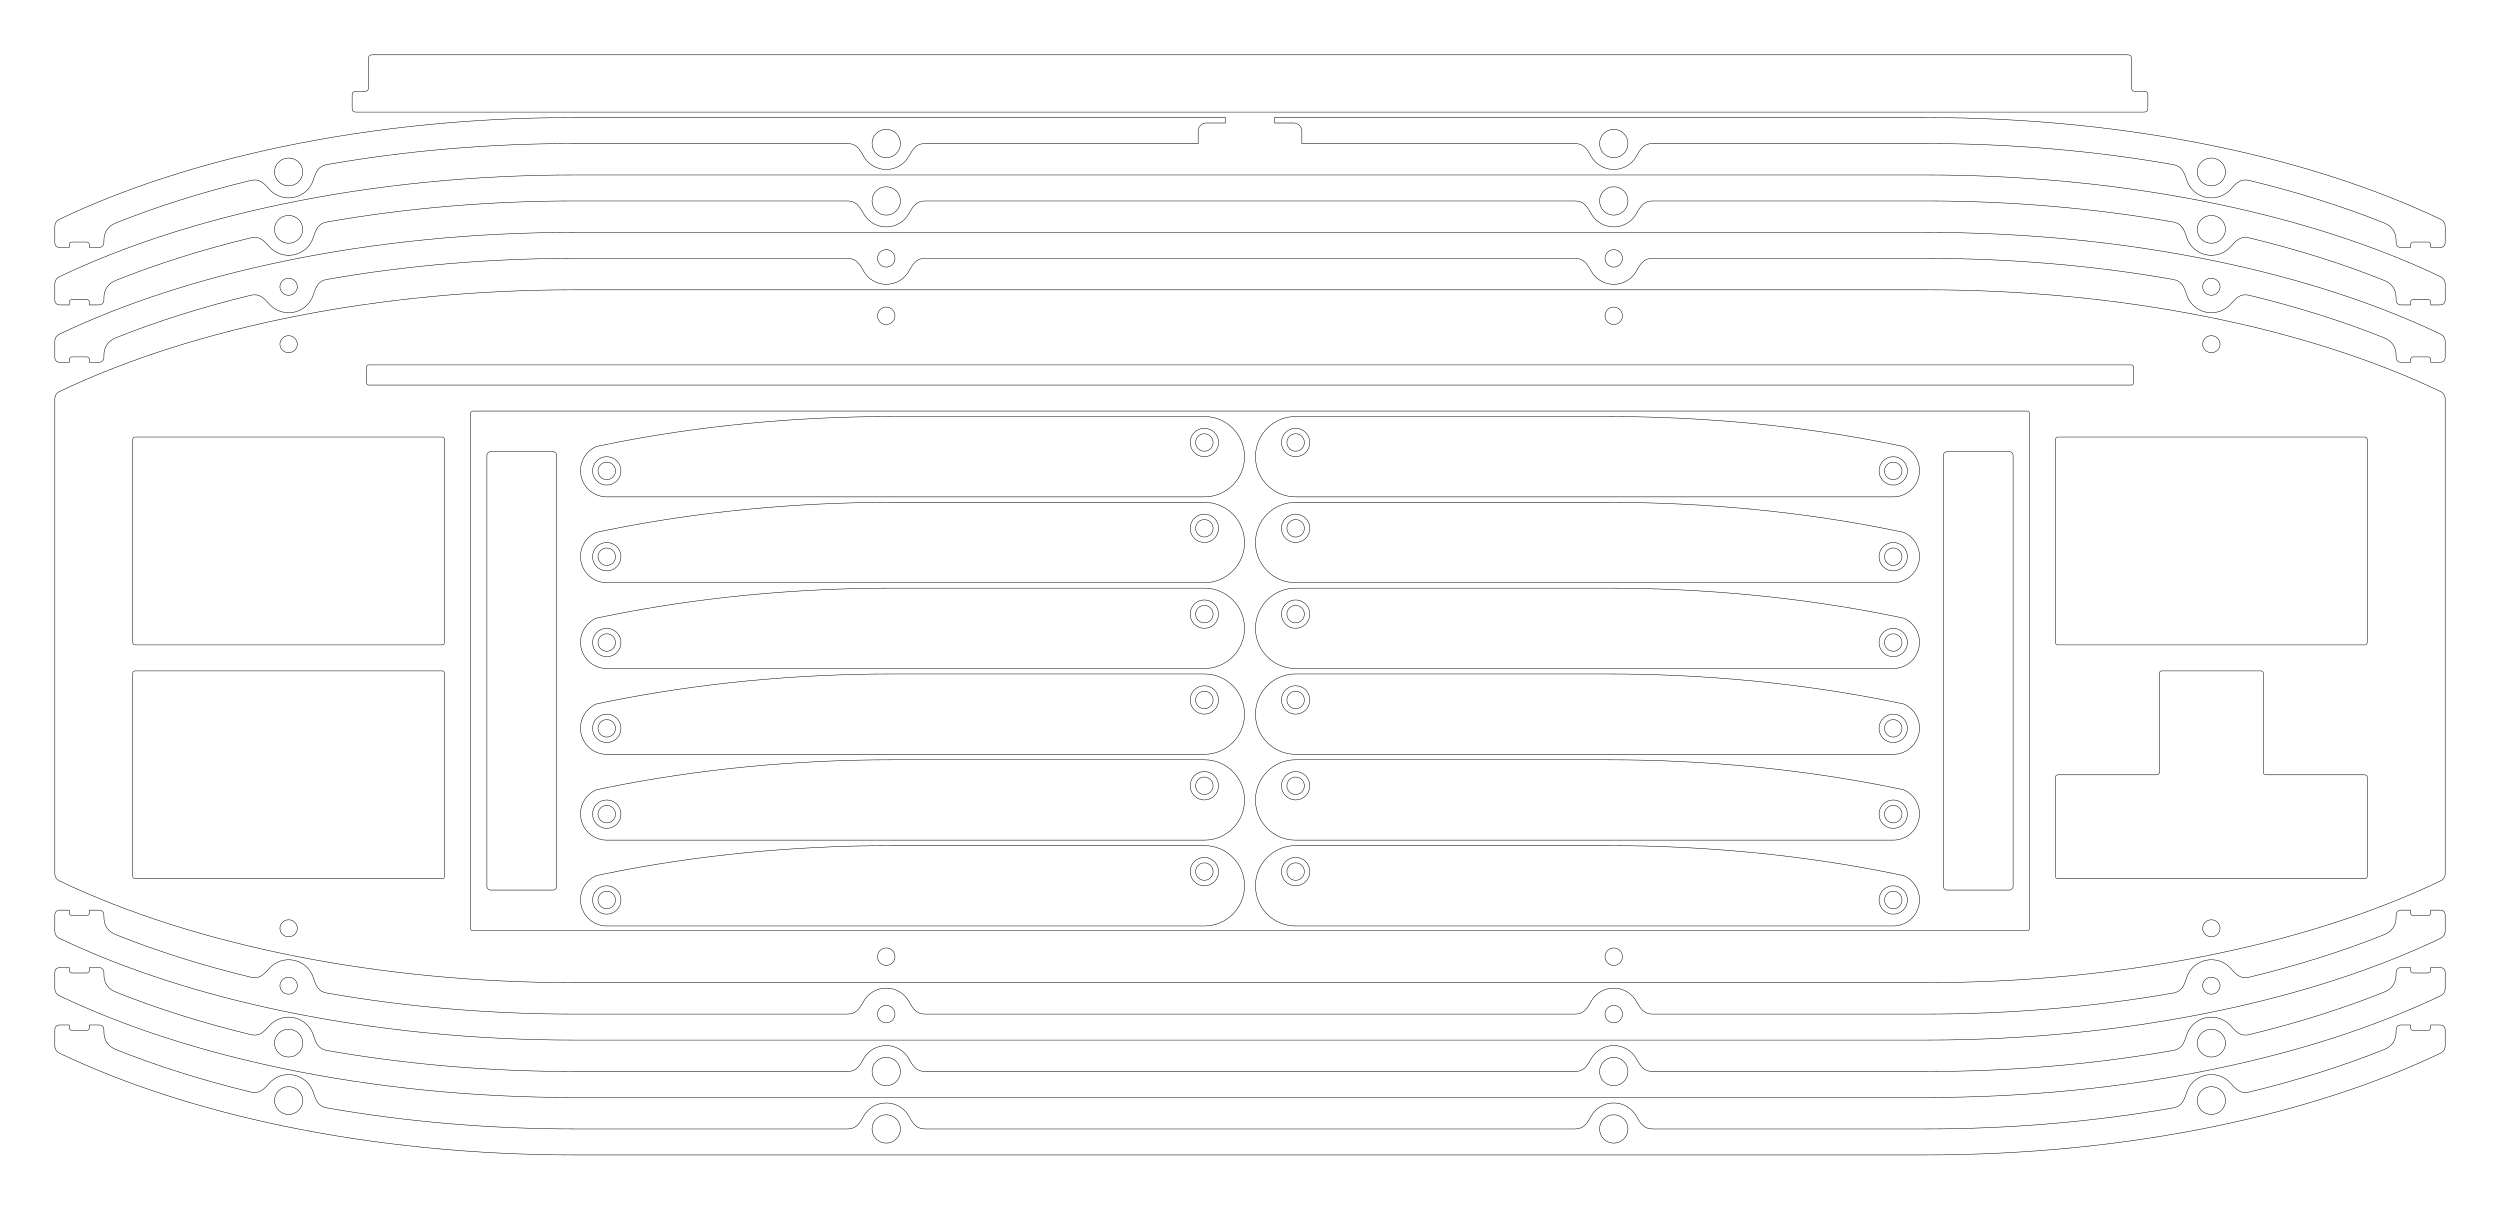
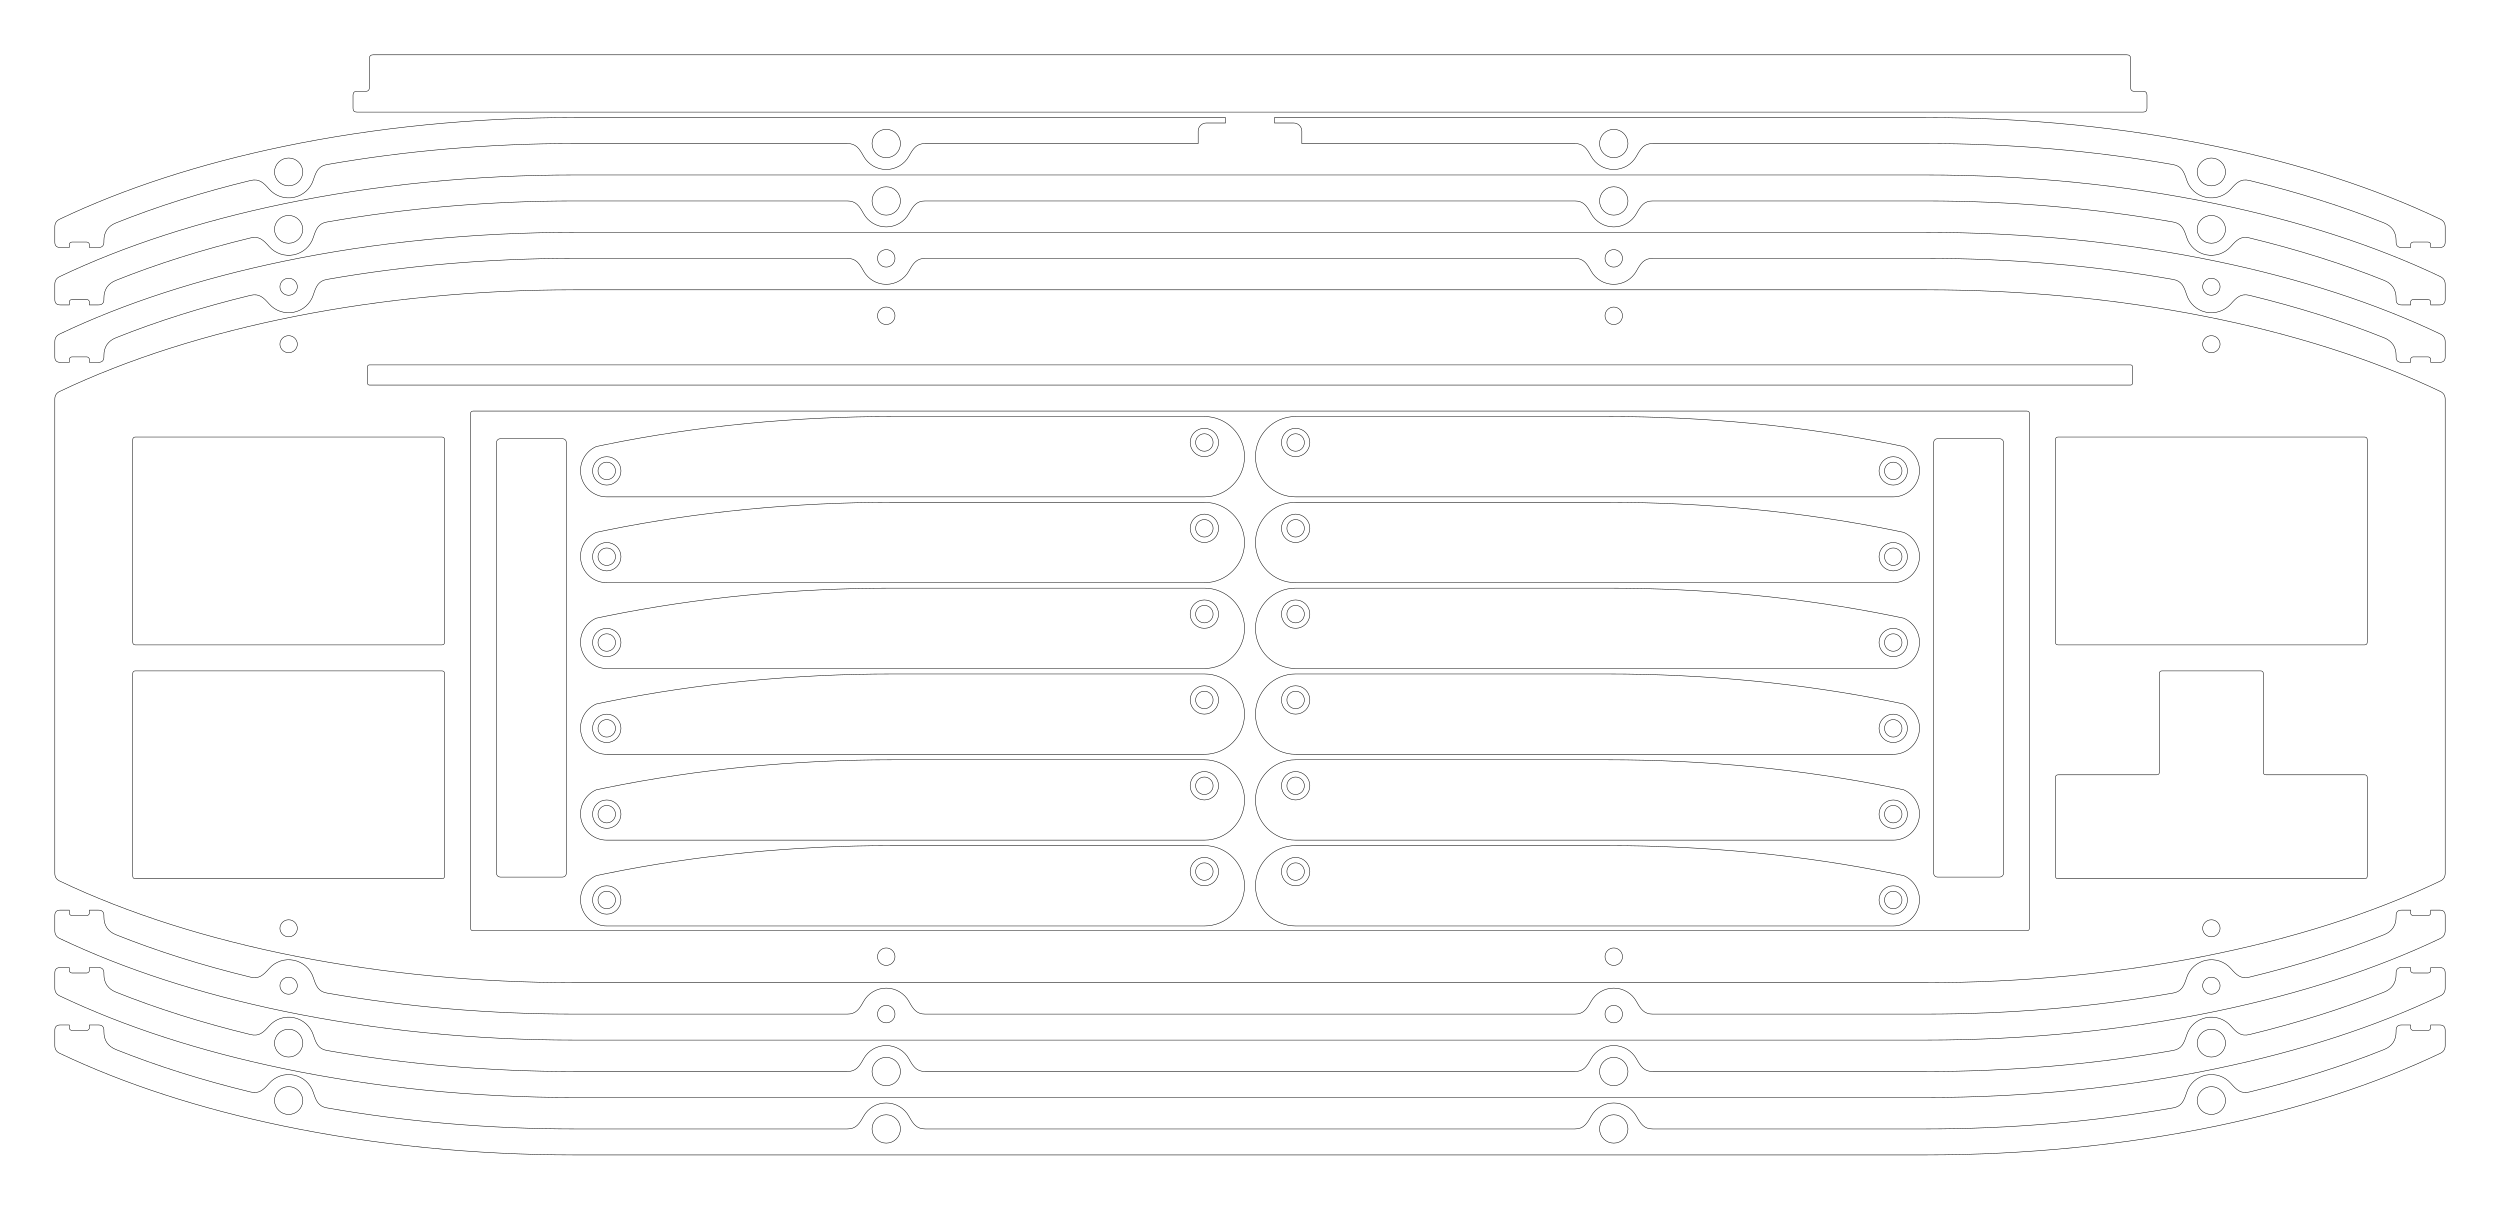
<svg xmlns="http://www.w3.org/2000/svg" width="458.24mm" height="221.74mm" viewBox="-229.12 -116.62 458.24 221.74" version="1.1">
  <g transform="scale(1,-1)" stroke-linecap="round">
    <g fill="none" stroke="rgb(0,0,0)" stroke-width="0.09">
-       <path d="M -123.825,63.5 L 123.825,63.5 A 133.35,63.5 0.0 0,0 218.174,44.874 C 218.776,44.588 219.075,44.107 219.075,43.441 L 219.075,-43.441 C 219.075,-44.107 218.776,-44.588 218.174,-44.874 A 133.35,63.5 0.0 0,0 123.825,-63.5 L -123.825,-63.5 A 133.35,63.5 0.0 0,0 -218.174,-44.874 C -218.776,-44.588 -219.075,-44.107 -219.075,-43.441 L -219.075,43.441 C -219.075,44.107 -218.776,44.588 -218.174,44.874 A 133.35,63.5 0.0 0,0 -123.825,63.5 M -174.613,-53.532 A 1.6,1.6 0.0 0,1 -177.812,-53.532 A 1.6,1.6 0.0 0,1 -174.613,-53.532 M -65.075,-58.737 A 1.6,1.6 0.0 0,1 -68.275,-58.737 A 1.6,1.6 0.0 0,1 -65.075,-58.737 M -204.787,-43.95 C -204.787,-44.283 -204.621,-44.45 -204.287,-44.45 L -148.137,-44.45 C -147.804,-44.45 -147.637,-44.283 -147.637,-43.95 L -147.637,-6.85 C -147.637,-6.517 -147.804,-6.35 -148.137,-6.35 L -204.287,-6.35 C -204.621,-6.35 -204.787,-6.517 -204.787,-6.85 L -204.787,-43.95 M 68.275,-58.737 A 1.6,1.6 0.0 0,1 65.075,-58.737 A 1.6,1.6 0.0 0,1 68.275,-58.737 M 177.812,-53.532 A 1.6,1.6 0.0 0,1 174.613,-53.532 A 1.6,1.6 0.0 0,1 177.812,-53.532 M -142.875,-53.475 C -142.875,-53.808 -142.708,-53.975 -142.375,-53.975 L 142.375,-53.975 C 142.708,-53.975 142.875,-53.808 142.875,-53.475 L 142.875,40.775 C 142.875,41.108 142.708,41.275 142.375,41.275 L -142.375,41.275 C -142.708,41.275 -142.875,41.108 -142.875,40.775 L -142.875,-53.475 M 147.637,-43.95 C 147.637,-44.283 147.804,-44.45 148.137,-44.45 L 204.287,-44.45 C 204.621,-44.45 204.787,-44.283 204.787,-43.95 L 204.787,-25.9 C 204.787,-25.567 204.621,-25.4 204.287,-25.4 L 186.238,-25.4 C 185.904,-25.4 185.738,-25.233 185.738,-24.9 L 185.738,-6.85 C 185.738,-6.517 185.571,-6.35 185.238,-6.35 L 167.188,-6.35 C 166.854,-6.35 166.688,-6.517 166.688,-6.85 L 166.688,-24.9 C 166.688,-25.233 166.521,-25.4 166.188,-25.4 L 148.137,-25.4 C 147.804,-25.4 147.637,-25.567 147.637,-25.9 L 147.637,-43.95 M -204.787,-1.087 C -204.787,-1.421 -204.621,-1.587 -204.287,-1.587 L -148.137,-1.587 C -147.804,-1.587 -147.637,-1.421 -147.637,-1.087 L -147.637,36.013 C -147.637,36.346 -147.804,36.513 -148.137,36.513 L -204.287,36.513 C -204.621,36.513 -204.787,36.346 -204.787,36.013 L -204.787,-1.087 M -174.613,53.532 A 1.6,1.6 0.0 0,1 -177.812,53.532 A 1.6,1.6 0.0 0,1 -174.613,53.532 M -65.075,58.737 A 1.6,1.6 0.0 0,1 -68.275,58.737 A 1.6,1.6 0.0 0,1 -65.075,58.737 M 147.637,-1.087 C 147.637,-1.421 147.804,-1.587 148.137,-1.587 L 204.287,-1.587 C 204.621,-1.587 204.787,-1.421 204.787,-1.087 L 204.787,36.013 C 204.787,36.346 204.621,36.513 204.287,36.513 L 148.137,36.513 C 147.804,36.513 147.637,36.346 147.637,36.013 L 147.637,-1.087 M -161.925,46.388 A 0.35,0.35 0.0 0,1 -161.575,46.038 L 161.575,46.038 A 0.35,0.35 0.0 0,1 161.925,46.388 L 161.925,49.388 A 0.35,0.35 0.0 0,1 161.575,49.737 L -161.575,49.737 A 0.35,0.35 0.0 0,1 -161.925,49.388 L -161.925,46.388 M 68.275,58.737 A 1.6,1.6 0.0 0,1 65.075,58.737 A 1.6,1.6 0.0 0,1 68.275,58.737 M 177.812,53.532 A 1.6,1.6 0.0 0,1 174.613,53.532 A 1.6,1.6 0.0 0,1 177.812,53.532" />
+       <path d="M -123.825,63.5 L 123.825,63.5 A 133.35,63.5 0.0 0,0 218.174,44.874 C 218.776,44.588 219.075,44.107 219.075,43.441 L 219.075,-43.441 C 219.075,-44.107 218.776,-44.588 218.174,-44.874 A 133.35,63.5 0.0 0,0 123.825,-63.5 L -123.825,-63.5 A 133.35,63.5 0.0 0,0 -218.174,-44.874 C -218.776,-44.588 -219.075,-44.107 -219.075,-43.441 L -219.075,43.441 C -219.075,44.107 -218.776,44.588 -218.174,44.874 A 133.35,63.5 0.0 0,0 -123.825,63.5 M -174.613,-53.532 A 1.6,1.6 0.0 0,1 -177.812,-53.532 A 1.6,1.6 0.0 0,1 -174.613,-53.532 M -65.075,-58.737 A 1.6,1.6 0.0 0,1 -68.275,-58.737 A 1.6,1.6 0.0 0,1 -65.075,-58.737 M -204.787,-43.95 C -204.787,-44.283 -204.621,-44.45 -204.287,-44.45 L -148.137,-44.45 C -147.804,-44.45 -147.637,-44.283 -147.637,-43.95 L -147.637,-6.85 C -147.637,-6.517 -147.804,-6.35 -148.137,-6.35 L -204.287,-6.35 C -204.621,-6.35 -204.787,-6.517 -204.787,-6.85 L -204.787,-43.95 M 68.275,-58.737 A 1.6,1.6 0.0 0,1 65.075,-58.737 A 1.6,1.6 0.0 0,1 68.275,-58.737 M 177.812,-53.532 A 1.6,1.6 0.0 0,1 174.613,-53.532 A 1.6,1.6 0.0 0,1 177.812,-53.532 M -142.875,-53.475 C -142.875,-53.808 -142.708,-53.975 -142.375,-53.975 L 142.375,-53.975 C 142.708,-53.975 142.875,-53.808 142.875,-53.475 L 142.875,40.775 C 142.875,41.108 142.708,41.275 142.375,41.275 L -142.375,41.275 C -142.708,41.275 -142.875,41.108 -142.875,40.775 L -142.875,-53.475 M 147.637,-43.95 C 147.637,-44.283 147.804,-44.45 148.137,-44.45 L 204.287,-44.45 C 204.621,-44.45 204.787,-44.283 204.787,-43.95 L 204.787,-25.9 C 204.787,-25.567 204.621,-25.4 204.287,-25.4 L 186.238,-25.4 C 185.904,-25.4 185.738,-25.233 185.738,-24.9 L 185.738,-6.85 C 185.738,-6.517 185.571,-6.35 185.238,-6.35 L 167.188,-6.35 C 166.854,-6.35 166.688,-6.517 166.688,-6.85 L 166.688,-24.9 C 166.688,-25.233 166.521,-25.4 166.188,-25.4 L 148.137,-25.4 C 147.804,-25.4 147.637,-25.567 147.637,-25.9 L 147.637,-43.95 M -204.787,-1.087 C -204.787,-1.421 -204.621,-1.587 -204.287,-1.587 L -148.137,-1.587 C -147.804,-1.587 -147.637,-1.421 -147.637,-1.087 L -147.637,36.013 C -147.637,36.346 -147.804,36.513 -148.137,36.513 L -204.287,36.513 C -204.621,36.513 -204.787,36.346 -204.787,36.013 L -204.787,-1.087 M -174.613,53.532 A 1.6,1.6 0.0 0,1 -177.812,53.532 A 1.6,1.6 0.0 0,1 -174.613,53.532 M -65.075,58.737 A 1.6,1.6 0.0 0,1 -68.275,58.737 A 1.6,1.6 0.0 0,1 -65.075,58.737 M 147.637,-1.087 C 147.637,-1.421 147.804,-1.587 148.137,-1.587 L 204.287,-1.587 C 204.621,-1.587 204.787,-1.421 204.787,-1.087 L 204.787,36.013 C 204.787,36.346 204.621,36.513 204.287,36.513 L 148.137,36.513 C 147.804,36.513 147.637,36.346 147.637,36.013 L 147.637,-1.087 M -161.763,46.388 A 0.35,0.35 0.0 0,1 -161.413,46.038 L 161.413,46.038 A 0.35,0.35 0.0 0,1 161.763,46.388 L 161.763,49.388 A 0.35,0.35 0.0 0,1 161.413,49.737 L -161.413,49.737 A 0.35,0.35 0.0 0,1 -161.763,49.388 L -161.763,46.388 M 68.275,58.737 A 1.6,1.6 0.0 0,1 65.075,58.737 A 1.6,1.6 0.0 0,1 68.275,58.737 M 177.812,53.532 A 1.6,1.6 0.0 0,1 174.613,53.532 A 1.6,1.6 0.0 0,1 177.812,53.532" />
      <path d="M 177.182,68.72 A 133.35,63.5 0.0 0,0 218.174,55.399 C 218.776,55.113 219.075,54.632 219.075,53.966 L 219.075,51.203 C 219.075,50.537 218.742,50.203 218.075,50.203 L 216.425,50.203 L 216.425,50.703 A 0.5,0.5 0.0 0,1 215.925,51.203 L 213.225,51.203 A 0.5,0.5 0.0 0,1 212.725,50.703 L 212.725,50.203 L 211.075,50.203 C 210.408,50.203 210.075,50.537 210.075,51.203 L 210.075,51.423 C 210.075,53.011 209.345,54.117 207.871,54.707 C 200.337,57.725 192.031,60.347 183.182,62.49 C 181.639,62.864 180.838,62.106 179.79,60.913 A 4.763,4.763 0.0 0,0 171.678,62.601 C 171.193,64.112 170.76,65.127 169.197,65.402 C 154.737,67.949 139.283,69.266 123.825,69.263 L 73.819,69.263 C 72.231,69.263 71.611,68.346 70.842,66.957 A 4.763,4.763 0.0 0,0 62.508,66.957 C 61.739,68.346 61.119,69.263 59.531,69.263 L -59.531,69.263 C -61.119,69.263 -61.739,68.346 -62.508,66.957 A 4.763,4.763 0.0 0,0 -70.842,66.957 C -71.611,68.346 -72.231,69.263 -73.819,69.263 L -123.825,69.263 C -139.283,69.266 -154.737,67.949 -169.197,65.402 C -170.76,65.127 -171.193,64.112 -171.678,62.601 A 4.763,4.763 -167.64 0,0 -179.79,60.913 C -180.838,62.106 -181.639,62.864 -183.182,62.49 C -192.031,60.347 -200.337,57.725 -207.871,54.707 C -209.345,54.117 -210.075,53.011 -210.075,51.423 L -210.075,51.203 C -210.075,50.537 -210.408,50.203 -211.075,50.203 L -212.725,50.203 L -212.725,50.703 A 0.5,0.5 0.0 0,1 -213.225,51.203 L -215.925,51.203 A 0.5,0.5 0.0 0,1 -216.425,50.703 L -216.425,50.203 L -218.075,50.203 C -218.742,50.203 -219.075,50.537 -219.075,51.203 L -219.075,53.966 C -219.075,54.632 -218.776,55.113 -218.174,55.399 A 133.35,63.5 0.0 0,0 -177.182,68.72 A 133.35,63.5 0.0 0,0 -123.825,74.025 L 123.825,74.025 A 133.35,63.5 0.0 0,0 177.182,68.72 M -174.613,64.057 A 1.6,1.6 0.0 0,1 -177.812,64.057 A 1.6,1.6 0.0 0,1 -174.613,64.057 M 177.812,64.057 A 1.6,1.6 0.0 0,1 174.613,64.057 A 1.6,1.6 0.0 0,1 177.812,64.057 M -65.075,69.263 A 1.6,1.6 0.0 0,1 -68.275,69.263 A 1.6,1.6 0.0 0,1 -65.075,69.263 M 68.275,69.263 A 1.6,1.6 0.0 0,1 65.075,69.263 A 1.6,1.6 0.0 0,1 68.275,69.263" />
      <path d="M -218.075,-50.203 L -216.425,-50.203 L -216.425,-50.703 A 0.5,0.5 0.0 0,1 -215.925,-51.203 L -213.225,-51.203 A 0.5,0.5 0.0 0,1 -212.725,-50.703 L -212.725,-50.203 L -211.075,-50.203 C -210.408,-50.203 -210.075,-50.537 -210.075,-51.203 L -210.075,-51.423 C -210.075,-53.011 -209.345,-54.117 -207.871,-54.707 C -200.337,-57.725 -192.031,-60.347 -183.182,-62.49 C -181.639,-62.864 -180.838,-62.106 -179.79,-60.913 A 4.763,4.763 -11.146 0,0 -171.678,-62.601 C -171.193,-64.112 -170.76,-65.127 -169.197,-65.402 C -154.737,-67.949 -139.283,-69.266 -123.825,-69.263 L -73.819,-69.263 C -72.231,-69.263 -71.611,-68.346 -70.842,-66.957 A 4.763,4.763 0.0 0,0 -62.508,-66.957 C -61.739,-68.346 -61.119,-69.263 -59.531,-69.263 L 59.531,-69.263 C 61.119,-69.263 61.739,-68.346 62.508,-66.957 A 4.763,4.763 0.0 0,0 70.842,-66.957 C 71.611,-68.346 72.231,-69.263 73.819,-69.263 L 123.825,-69.263 C 139.283,-69.266 154.737,-67.949 169.197,-65.402 C 170.76,-65.127 171.193,-64.112 171.678,-62.601 A 4.763,4.763 0.0 0,0 179.79,-60.913 C 180.838,-62.106 181.639,-62.864 183.182,-62.49 C 192.031,-60.347 200.337,-57.725 207.871,-54.707 C 209.345,-54.117 210.075,-53.011 210.075,-51.423 L 210.075,-51.203 C 210.075,-50.537 210.408,-50.203 211.075,-50.203 L 212.725,-50.203 L 212.725,-50.703 A 0.5,0.5 0.0 0,1 213.225,-51.203 L 215.925,-51.203 A 0.5,0.5 0.0 0,1 216.425,-50.703 L 216.425,-50.203 L 218.075,-50.203 C 218.742,-50.203 219.075,-50.537 219.075,-51.203 L 219.075,-53.966 C 219.075,-54.632 218.776,-55.113 218.174,-55.399 A 133.35,63.5 0.0 0,0 177.182,-68.72 A 133.35,63.5 0.0 0,0 123.825,-74.025 L -123.825,-74.025 A 133.35,63.5 0.0 0,0 -177.182,-68.72 A 133.35,63.5 0.0 0,0 -218.174,-55.399 C -218.776,-55.113 -219.075,-54.632 -219.075,-53.966 L -219.075,-51.203 C -219.075,-50.537 -218.742,-50.203 -218.075,-50.203 M -65.075,-69.263 A 1.6,1.6 0.0 0,1 -68.275,-69.263 A 1.6,1.6 0.0 0,1 -65.075,-69.263 M 68.275,-69.263 A 1.6,1.6 0.0 0,1 65.075,-69.263 A 1.6,1.6 0.0 0,1 68.275,-69.263 M -174.613,-64.057 A 1.6,1.6 0.0 0,1 -177.812,-64.057 A 1.6,1.6 0.0 0,1 -174.613,-64.057 M 177.812,-64.057 A 1.6,1.6 0.0 0,1 174.613,-64.057 A 1.6,1.6 0.0 0,1 177.812,-64.057" />
      <path d="M 177.182,79.245 A 133.35,63.5 0.0 0,0 218.174,65.924 C 218.776,65.638 219.075,65.157 219.075,64.491 L 219.075,61.728 C 219.075,61.062 218.742,60.728 218.075,60.728 L 216.425,60.728 L 216.425,61.228 A 0.5,0.5 0.0 0,1 215.925,61.728 L 213.225,61.728 A 0.5,0.5 0.0 0,1 212.725,61.228 L 212.725,60.728 L 211.075,60.728 C 210.408,60.728 210.075,61.062 210.075,61.728 L 210.075,61.948 C 210.075,63.536 209.345,64.642 207.871,65.232 C 200.337,68.25 192.031,70.872 183.182,73.015 C 181.639,73.389 180.838,72.631 179.79,71.438 A 4.763,4.763 0.0 0,0 171.678,73.126 C 171.193,74.637 170.76,75.652 169.197,75.927 C 154.737,78.474 139.283,79.791 123.825,79.787 L 73.819,79.787 C 72.231,79.787 71.611,78.871 70.842,77.482 A 4.763,4.763 0.0 0,0 62.508,77.482 C 61.739,78.871 61.119,79.787 59.531,79.787 L -59.531,79.787 C -61.119,79.787 -61.739,78.871 -62.508,77.482 A 4.763,4.763 0.0 0,0 -70.842,77.482 C -71.611,78.871 -72.231,79.787 -73.819,79.787 L -123.825,79.787 C -139.283,79.791 -154.737,78.474 -169.197,75.927 C -170.76,75.652 -171.193,74.637 -171.678,73.126 A 4.763,4.763 -167.64 0,0 -179.79,71.438 C -180.838,72.631 -181.639,73.389 -183.182,73.015 C -192.031,70.872 -200.337,68.25 -207.871,65.232 C -209.345,64.642 -210.075,63.536 -210.075,61.948 L -210.075,61.728 C -210.075,61.062 -210.408,60.728 -211.075,60.728 L -212.725,60.728 L -212.725,61.228 A 0.5,0.5 0.0 0,1 -213.225,61.728 L -215.925,61.728 A 0.5,0.5 0.0 0,1 -216.425,61.228 L -216.425,60.728 L -218.075,60.728 C -218.742,60.728 -219.075,61.062 -219.075,61.728 L -219.075,64.491 C -219.075,65.157 -218.776,65.638 -218.174,65.924 A 133.35,63.5 0.0 0,0 -177.182,79.245 A 133.35,63.5 0.0 0,0 -123.825,84.55 L 123.825,84.55 A 133.35,63.5 0.0 0,0 177.182,79.245 M -173.613,74.582 A 2.6,2.6 0.0 0,1 -178.812,74.582 A 2.6,2.6 0.0 0,1 -173.613,74.582 M 178.812,74.582 A 2.6,2.6 0.0 0,1 173.613,74.582 A 2.6,2.6 0.0 0,1 178.812,74.582 M -64.075,79.787 A 2.6,2.6 0.0 0,1 -69.275,79.787 A 2.6,2.6 0.0 0,1 -64.075,79.787 M 69.275,79.787 A 2.6,2.6 0.0 0,1 64.075,79.787 A 2.6,2.6 0.0 0,1 69.275,79.787" />
      <path d="M -218.075,-60.728 L -216.425,-60.728 L -216.425,-61.228 A 0.5,0.5 0.0 0,1 -215.925,-61.728 L -213.225,-61.728 A 0.5,0.5 0.0 0,1 -212.725,-61.228 L -212.725,-60.728 L -211.075,-60.728 C -210.408,-60.728 -210.075,-61.062 -210.075,-61.728 L -210.075,-61.948 C -210.075,-63.536 -209.345,-64.642 -207.871,-65.232 C -200.337,-68.25 -192.031,-70.872 -183.182,-73.015 C -181.639,-73.389 -180.838,-72.631 -179.79,-71.438 A 4.763,4.763 -11.146 0,0 -171.678,-73.126 C -171.193,-74.637 -170.76,-75.652 -169.197,-75.927 C -154.737,-78.474 -139.283,-79.791 -123.825,-79.787 L -73.819,-79.787 C -72.231,-79.787 -71.611,-78.871 -70.842,-77.482 A 4.763,4.763 0.0 0,0 -62.508,-77.482 C -61.739,-78.871 -61.119,-79.787 -59.531,-79.787 L 59.531,-79.787 C 61.119,-79.787 61.739,-78.871 62.508,-77.482 A 4.763,4.763 0.0 0,0 70.842,-77.482 C 71.611,-78.871 72.231,-79.787 73.819,-79.787 L 123.825,-79.787 C 139.283,-79.791 154.737,-78.474 169.197,-75.927 C 170.76,-75.652 171.193,-74.637 171.678,-73.126 A 4.763,4.763 0.0 0,0 179.79,-71.438 C 180.838,-72.631 181.639,-73.389 183.182,-73.015 C 192.031,-70.872 200.337,-68.25 207.871,-65.232 C 209.345,-64.642 210.075,-63.536 210.075,-61.948 L 210.075,-61.728 C 210.075,-61.062 210.408,-60.728 211.075,-60.728 L 212.725,-60.728 L 212.725,-61.228 A 0.5,0.5 0.0 0,1 213.225,-61.728 L 215.925,-61.728 A 0.5,0.5 0.0 0,1 216.425,-61.228 L 216.425,-60.728 L 218.075,-60.728 C 218.742,-60.728 219.075,-61.062 219.075,-61.728 L 219.075,-64.491 C 219.075,-65.157 218.776,-65.638 218.174,-65.924 A 133.35,63.5 0.0 0,0 177.182,-79.245 A 133.35,63.5 0.0 0,0 123.825,-84.55 L -123.825,-84.55 A 133.35,63.5 0.0 0,0 -177.182,-79.245 A 133.35,63.5 0.0 0,0 -218.174,-65.924 C -218.776,-65.638 -219.075,-65.157 -219.075,-64.491 L -219.075,-61.728 C -219.075,-61.062 -218.742,-60.728 -218.075,-60.728 M -64.075,-79.787 A 2.6,2.6 0.0 0,1 -69.275,-79.787 A 2.6,2.6 0.0 0,1 -64.075,-79.787 M 69.275,-79.787 A 2.6,2.6 0.0 0,1 64.075,-79.787 A 2.6,2.6 0.0 0,1 69.275,-79.787 M -173.613,-74.582 A 2.6,2.6 0.0 0,1 -178.812,-74.582 A 2.6,2.6 0.0 0,1 -173.613,-74.582 M 178.812,-74.582 A 2.6,2.6 0.0 0,1 173.613,-74.582 A 2.6,2.6 0.0 0,1 178.812,-74.582" />
      <path d="M -4.5,95.075 L -4.5,94.075 L -8.0,94.075 A 1.5,1.5 0.0 0,1 -9.5,92.575 L -9.5,90.312 L -59.531,90.312 C -61.119,90.312 -61.739,89.396 -62.508,88.007 A 4.763,4.763 0.0 0,0 -70.842,88.007 C -71.611,89.396 -72.231,90.312 -73.819,90.312 L -123.825,90.312 C -139.283,90.316 -154.737,88.999 -169.197,86.452 C -170.76,86.177 -171.193,85.162 -171.678,83.651 A 4.763,4.763 -167.64 0,0 -179.79,81.963 C -180.838,83.156 -181.639,83.914 -183.182,83.54 C -192.031,81.397 -200.337,78.775 -207.871,75.757 C -209.345,75.167 -210.075,74.061 -210.075,72.473 L -210.075,72.253 C -210.075,71.587 -210.408,71.253 -211.075,71.253 L -212.725,71.253 L -212.725,71.753 A 0.5,0.5 0.0 0,1 -213.225,72.253 L -215.925,72.253 A 0.5,0.5 0.0 0,1 -216.425,71.753 L -216.425,71.253 L -218.075,71.253 C -218.742,71.253 -219.075,71.587 -219.075,72.253 L -219.075,75.016 C -219.075,75.682 -218.776,76.163 -218.174,76.449 A 133.35,63.5 0.0 0,0 -177.182,89.77 A 133.35,63.5 0.0 0,0 -123.825,95.075 L -4.5,95.075 M -173.613,85.107 A 2.6,2.6 0.0 0,1 -178.812,85.107 A 2.6,2.6 0.0 0,1 -173.613,85.107 M -64.075,90.312 A 2.6,2.6 0.0 0,1 -69.275,90.312 A 2.6,2.6 0.0 0,1 -64.075,90.312" />
      <path d="M 218.174,76.449 C 218.776,76.163 219.075,75.682 219.075,75.016 L 219.075,72.253 C 219.075,71.587 218.742,71.253 218.075,71.253 L 216.425,71.253 L 216.425,71.753 A 0.5,0.5 0.0 0,1 215.925,72.253 L 213.225,72.253 A 0.5,0.5 0.0 0,1 212.725,71.753 L 212.725,71.253 L 211.075,71.253 C 210.408,71.253 210.075,71.587 210.075,72.253 L 210.075,72.473 C 210.075,74.061 209.345,75.167 207.871,75.757 C 200.337,78.775 192.031,81.397 183.182,83.54 C 181.639,83.914 180.838,83.156 179.79,81.963 A 4.763,4.763 0.0 0,0 171.678,83.651 C 171.193,85.162 170.76,86.177 169.197,86.452 C 154.737,88.999 139.283,90.316 123.825,90.312 L 73.819,90.312 C 72.231,90.312 71.611,89.396 70.842,88.007 A 4.763,4.763 0.0 0,0 62.508,88.007 C 61.739,89.396 61.119,90.312 59.531,90.312 L 9.5,90.312 L 9.5,92.575 A 1.5,1.5 0.0 0,1 8.0,94.075 L 4.5,94.075 L 4.5,95.075 L 123.825,95.075 A 133.35,63.5 0.0 0,0 177.182,89.77 A 133.35,63.5 0.0 0,0 218.174,76.449 M 178.812,85.107 A 2.6,2.6 0.0 0,1 173.613,85.107 A 2.6,2.6 0.0 0,1 178.812,85.107 M 69.275,90.312 A 2.6,2.6 0.0 0,1 64.075,90.312 A 2.6,2.6 0.0 0,1 69.275,90.312" />
      <path d="M -218.075,-71.253 L -216.425,-71.253 L -216.425,-71.753 A 0.5,0.5 0.0 0,1 -215.925,-72.253 L -213.225,-72.253 A 0.5,0.5 0.0 0,1 -212.725,-71.753 L -212.725,-71.253 L -211.075,-71.253 C -210.408,-71.253 -210.075,-71.587 -210.075,-72.253 L -210.075,-72.473 C -210.075,-74.061 -209.345,-75.167 -207.871,-75.757 C -200.337,-78.775 -192.031,-81.397 -183.182,-83.54 C -181.639,-83.914 -180.838,-83.156 -179.79,-81.963 A 4.763,4.763 -11.146 0,0 -171.678,-83.651 C -171.193,-85.162 -170.76,-86.177 -169.197,-86.452 C -154.737,-88.999 -139.283,-90.316 -123.825,-90.312 L -73.819,-90.312 C -72.231,-90.312 -71.611,-89.396 -70.842,-88.007 A 4.763,4.763 0.0 0,0 -62.508,-88.007 C -61.739,-89.396 -61.119,-90.312 -59.531,-90.312 L 59.531,-90.312 C 61.119,-90.312 61.739,-89.396 62.508,-88.007 A 4.763,4.763 0.0 0,0 70.842,-88.007 C 71.611,-89.396 72.231,-90.312 73.819,-90.312 L 123.825,-90.312 C 139.283,-90.316 154.737,-88.999 169.197,-86.452 C 170.76,-86.177 171.193,-85.162 171.678,-83.651 A 4.763,4.763 0.0 0,0 179.79,-81.963 C 180.838,-83.156 181.639,-83.914 183.182,-83.54 C 192.031,-81.397 200.337,-78.775 207.871,-75.757 C 209.345,-75.167 210.075,-74.061 210.075,-72.473 L 210.075,-72.253 C 210.075,-71.587 210.408,-71.253 211.075,-71.253 L 212.725,-71.253 L 212.725,-71.753 A 0.5,0.5 0.0 0,1 213.225,-72.253 L 215.925,-72.253 A 0.5,0.5 0.0 0,1 216.425,-71.753 L 216.425,-71.253 L 218.075,-71.253 C 218.742,-71.253 219.075,-71.587 219.075,-72.253 L 219.075,-75.016 C 219.075,-75.682 218.776,-76.163 218.174,-76.449 A 133.35,63.5 0.0 0,0 177.182,-89.77 A 133.35,63.5 0.0 0,0 123.825,-95.075 L -123.825,-95.075 A 133.35,63.5 0.0 0,0 -177.182,-89.77 A 133.35,63.5 0.0 0,0 -218.174,-76.449 C -218.776,-76.163 -219.075,-75.682 -219.075,-75.016 L -219.075,-72.253 C -219.075,-71.587 -218.742,-71.253 -218.075,-71.253 M -64.075,-90.312 A 2.6,2.6 0.0 0,1 -69.275,-90.312 A 2.6,2.6 0.0 0,1 -64.075,-90.312 M 69.275,-90.312 A 2.6,2.6 0.0 0,1 64.075,-90.312 A 2.6,2.6 0.0 0,1 69.275,-90.312 M -173.613,-85.107 A 2.6,2.6 0.0 0,1 -178.812,-85.107 A 2.6,2.6 0.0 0,1 -173.613,-85.107 M 178.812,-85.107 A 2.6,2.6 0.0 0,1 173.613,-85.107 A 2.6,2.6 0.0 0,1 178.812,-85.107" />
      <path d="M -8.365,25.545 L -117.903,25.545 A 4.812,4.812 -90.0 0,0 -119.82,34.771 A 133.35,63.5 0.0 0,0 -117.903,35.17 A 133.35,63.5 0.0 0,0 -65.515,40.275 L -8.365,40.275 A 7.365,7.365 180.0 0,0 -8.365,25.545 M -115.303,30.307 A 2.6,2.6 0.0 0,1 -120.503,30.307 A 2.6,2.6 0.0 0,1 -115.303,30.307 M -5.765,35.513 A 2.6,2.6 0.0 0,1 -10.965,35.513 A 2.6,2.6 0.0 0,1 -5.765,35.513" />
      <circle cx="-8.365" cy="35.513" r="1.6" />
      <circle cx="-117.903" cy="30.307" r="1.6" />
      <path d="M 117.903,25.545 L 8.365,25.545 A 7.365,7.365 0.0 0,0 8.365,40.275 L 65.515,40.275 A 133.35,63.5 0.0 0,0 117.903,35.17 A 133.35,63.5 0.0 0,0 119.82,34.771 A 4.812,4.812 -90.0 0,0 117.903,25.545 M 120.503,30.307 A 2.6,2.6 0.0 0,1 115.303,30.307 A 2.6,2.6 0.0 0,1 120.503,30.307 M 10.965,35.513 A 2.6,2.6 0.0 0,1 5.765,35.513 A 2.6,2.6 0.0 0,1 10.965,35.513" />
      <circle cx="8.365" cy="35.513" r="1.6" />
      <circle cx="117.903" cy="30.307" r="1.6" />
      <path d="M -8.365,9.815 L -117.903,9.815 A 4.812,4.812 -90.0 0,0 -119.82,19.041 A 133.35,63.5 0.0 0,0 -117.903,19.439 A 133.35,63.5 0.0 0,0 -65.515,24.545 L -8.365,24.545 A 7.365,7.365 180.0 0,0 -8.365,9.815 M -115.303,14.577 A 2.6,2.6 0.0 0,1 -120.503,14.577 A 2.6,2.6 0.0 0,1 -115.303,14.577 M -5.765,19.782 A 2.6,2.6 0.0 0,1 -10.965,19.782 A 2.6,2.6 0.0 0,1 -5.765,19.782" />
      <circle cx="-8.365" cy="19.782" r="1.6" />
      <circle cx="-117.903" cy="14.577" r="1.6" />
      <path d="M 117.903,9.815 L 8.365,9.815 A 7.365,7.365 0.0 0,0 8.365,24.545 L 65.515,24.545 A 133.35,63.5 0.0 0,0 117.903,19.439 A 133.35,63.5 0.0 0,0 119.82,19.041 A 4.812,4.812 -90.0 0,0 117.903,9.815 M 120.503,14.577 A 2.6,2.6 0.0 0,1 115.303,14.577 A 2.6,2.6 0.0 0,1 120.503,14.577 M 10.965,19.782 A 2.6,2.6 0.0 0,1 5.765,19.782 A 2.6,2.6 0.0 0,1 10.965,19.782" />
      <circle cx="8.365" cy="19.782" r="1.6" />
      <circle cx="117.903" cy="14.577" r="1.6" />
      <path d="M -8.365,-5.915 L -117.903,-5.915 A 4.812,4.812 -90.0 0,0 -119.82,3.311 A 133.35,63.5 0.0 0,0 -117.903,3.709 A 133.35,63.5 0.0 0,0 -65.515,8.815 L -8.365,8.815 A 7.365,7.365 180.0 0,0 -8.365,-5.915 M -115.303,-1.153 A 2.6,2.6 0.0 0,1 -120.503,-1.153 A 2.6,2.6 0.0 0,1 -115.303,-1.153 M -5.765,4.052 A 2.6,2.6 0.0 0,1 -10.965,4.052 A 2.6,2.6 0.0 0,1 -5.765,4.052" />
      <circle cx="-8.365" cy="4.052" r="1.6" />
      <circle cx="-117.903" cy="-1.153" r="1.6" />
      <path d="M 117.903,-5.915 L 8.365,-5.915 A 7.365,7.365 0.0 0,0 8.365,8.815 L 65.515,8.815 A 133.35,63.5 0.0 0,0 117.903,3.709 A 133.35,63.5 0.0 0,0 119.82,3.311 A 4.812,4.812 -90.0 0,0 117.903,-5.915 M 120.503,-1.153 A 2.6,2.6 0.0 0,1 115.303,-1.153 A 2.6,2.6 0.0 0,1 120.503,-1.153 M 10.965,4.052 A 2.6,2.6 0.0 0,1 5.765,4.052 A 2.6,2.6 0.0 0,1 10.965,4.052" />
      <circle cx="8.365" cy="4.052" r="1.6" />
      <circle cx="117.903" cy="-1.153" r="1.6" />
      <path d="M -8.365,-21.645 L -117.903,-21.645 A 4.812,4.812 -90.0 0,0 -119.82,-12.419 A 133.35,63.5 0.0 0,0 -117.903,-12.021 A 133.35,63.5 0.0 0,0 -65.515,-6.915 L -8.365,-6.915 A 7.365,7.365 180.0 0,0 -8.365,-21.645 M -115.303,-16.883 A 2.6,2.6 0.0 0,1 -120.503,-16.883 A 2.6,2.6 0.0 0,1 -115.303,-16.883 M -5.765,-11.678 A 2.6,2.6 0.0 0,1 -10.965,-11.678 A 2.6,2.6 0.0 0,1 -5.765,-11.678" />
      <circle cx="-8.365" cy="-11.678" r="1.6" />
      <circle cx="-117.903" cy="-16.883" r="1.6" />
      <path d="M 117.903,-21.645 L 8.365,-21.645 A 7.365,7.365 0.0 0,0 8.365,-6.915 L 65.515,-6.915 A 133.35,63.5 0.0 0,0 117.903,-12.021 A 133.35,63.5 0.0 0,0 119.82,-12.419 A 4.812,4.812 -90.0 0,0 117.903,-21.645 M 120.503,-16.883 A 2.6,2.6 0.0 0,1 115.303,-16.883 A 2.6,2.6 0.0 0,1 120.503,-16.883 M 10.965,-11.678 A 2.6,2.6 0.0 0,1 5.765,-11.678 A 2.6,2.6 0.0 0,1 10.965,-11.678" />
      <circle cx="8.365" cy="-11.678" r="1.6" />
      <circle cx="117.903" cy="-16.883" r="1.6" />
      <path d="M -8.365,-37.375 L -117.903,-37.375 A 4.812,4.812 -90.0 0,0 -119.82,-28.149 A 133.35,63.5 0.0 0,0 -117.903,-27.751 A 133.35,63.5 0.0 0,0 -65.515,-22.645 L -8.365,-22.645 A 7.365,7.365 180.0 0,0 -8.365,-37.375 M -115.303,-32.613 A 2.6,2.6 0.0 0,1 -120.503,-32.613 A 2.6,2.6 0.0 0,1 -115.303,-32.613 M -5.765,-27.408 A 2.6,2.6 0.0 0,1 -10.965,-27.408 A 2.6,2.6 0.0 0,1 -5.765,-27.408" />
      <circle cx="-8.365" cy="-27.408" r="1.6" />
      <circle cx="-117.903" cy="-32.613" r="1.6" />
      <path d="M 117.903,-37.375 L 8.365,-37.375 A 7.365,7.365 0.0 0,0 8.365,-22.645 L 65.515,-22.645 A 133.35,63.5 0.0 0,0 117.903,-27.751 A 133.35,63.5 0.0 0,0 119.82,-28.149 A 4.812,4.812 -90.0 0,0 117.903,-37.375 M 120.503,-32.613 A 2.6,2.6 0.0 0,1 115.303,-32.613 A 2.6,2.6 0.0 0,1 120.503,-32.613 M 10.965,-27.408 A 2.6,2.6 0.0 0,1 5.765,-27.408 A 2.6,2.6 0.0 0,1 10.965,-27.408" />
      <circle cx="8.365" cy="-27.408" r="1.6" />
      <circle cx="117.903" cy="-32.613" r="1.6" />
      <path d="M -8.365,-53.106 L -117.903,-53.106 A 4.812,4.812 -90.0 0,0 -119.82,-43.88 A 133.35,63.5 0.0 0,0 -117.903,-43.481 A 133.35,63.5 0.0 0,0 -65.515,-38.375 L -8.365,-38.375 A 7.365,7.365 180.0 0,0 -8.365,-53.106 M -115.303,-48.343 A 2.6,2.6 0.0 0,1 -120.503,-48.343 A 2.6,2.6 0.0 0,1 -115.303,-48.343 M -5.765,-43.138 A 2.6,2.6 0.0 0,1 -10.965,-43.138 A 2.6,2.6 0.0 0,1 -5.765,-43.138" />
      <circle cx="-8.365" cy="-43.138" r="1.6" />
      <circle cx="-117.903" cy="-48.343" r="1.6" />
      <path d="M 117.903,-53.106 L 8.365,-53.106 A 7.365,7.365 0.0 0,0 8.365,-38.375 L 65.515,-38.375 A 133.35,63.5 0.0 0,0 117.903,-43.481 A 133.35,63.5 0.0 0,0 119.82,-43.88 A 4.812,4.812 -90.0 0,0 117.903,-53.106 M 120.503,-48.343 A 2.6,2.6 0.0 0,1 115.303,-48.343 A 2.6,2.6 0.0 0,1 120.503,-48.343 M 10.965,-43.138 A 2.6,2.6 0.0 0,1 5.765,-43.138 A 2.6,2.6 0.0 0,1 10.965,-43.138" />
      <circle cx="8.365" cy="-43.138" r="1.6" />
      <circle cx="117.903" cy="-48.343" r="1.6" />
-       <path d="M 139.175,-46.528 L 127.775,-46.528 A 0.7,0.7 90.0 0,0 127.075,-45.828 L 127.075,33.128 A 0.7,0.7 90.0 0,0 127.775,33.828 L 139.175,33.828 A 0.7,0.7 90.0 0,0 139.875,33.128 L 139.875,-45.828 A 0.7,0.7 90.0 0,0 139.175,-46.528" />
-       <path d="M -127.775,-46.528 L -139.175,-46.528 A 0.7,0.7 90.0 0,0 -139.875,-45.828 L -139.875,33.128 A 0.7,0.7 90.0 0,0 -139.175,33.828 L -127.775,33.828 A 0.7,0.7 90.0 0,0 -127.075,33.128 L -127.075,-45.828 A 0.7,0.7 90.0 0,0 -127.775,-46.528" />
-       <path d="M -163.875,96.075 C -164.342,96.075 -164.575,96.308 -164.575,96.775 L -164.575,99.175 C -164.575,99.642 -164.342,99.875 -163.875,99.875 L -162.275,99.875 C -161.808,99.875 -161.575,100.108 -161.575,100.575 L -161.575,105.875 C -161.575,106.342 -161.342,106.575 -160.875,106.575 L 160.875,106.575 C 161.342,106.575 161.575,106.342 161.575,105.875 L 161.575,100.575 C 161.575,100.108 161.808,99.875 162.275,99.875 L 163.875,99.875 C 164.342,99.875 164.575,99.642 164.575,99.175 L 164.575,96.775 C 164.575,96.308 164.342,96.075 163.875,96.075 L -163.875,96.075" />
+       <path d="M 137.412,-44.147 L 126.013,-44.147 A 0.7,0.7 90.0 0,0 125.312,-43.447 L 125.312,35.509 A 0.7,0.7 90.0 0,0 126.013,36.209 L 137.412,36.209 A 0.7,0.7 90.0 0,0 138.113,35.509 L 138.113,-43.447 A 0.7,0.7 90.0 0,0 137.412,-44.147" />
+       <path d="M -126.013,-44.147 L -137.412,-44.147 A 0.7,0.7 90.0 0,0 -138.113,-43.447 L -138.113,35.509 A 0.7,0.7 90.0 0,0 -137.412,36.209 L -126.013,36.209 A 0.7,0.7 90.0 0,0 -125.312,35.509 L -125.312,-43.447 A 0.7,0.7 90.0 0,0 -126.013,-44.147" />
+       <path d="M -163.713,96.075 C -164.18,96.075 -164.413,96.308 -164.413,96.775 L -164.413,99.175 C -164.413,99.642 -164.18,99.875 -163.713,99.875 L -162.113,99.875 C -161.646,99.875 -161.413,100.108 -161.413,100.575 L -161.413,105.875 C -161.413,106.342 -161.18,106.575 -160.713,106.575 L 160.713,106.575 C 161.18,106.575 161.413,106.342 161.413,105.875 L 161.413,100.575 C 161.413,100.108 161.646,99.875 162.113,99.875 L 163.713,99.875 C 164.18,99.875 164.413,99.642 164.413,99.175 L 164.413,96.775 C 164.413,96.308 164.18,96.075 163.713,96.075 L -163.713,96.075" />
    </g>
  </g>
</svg>
